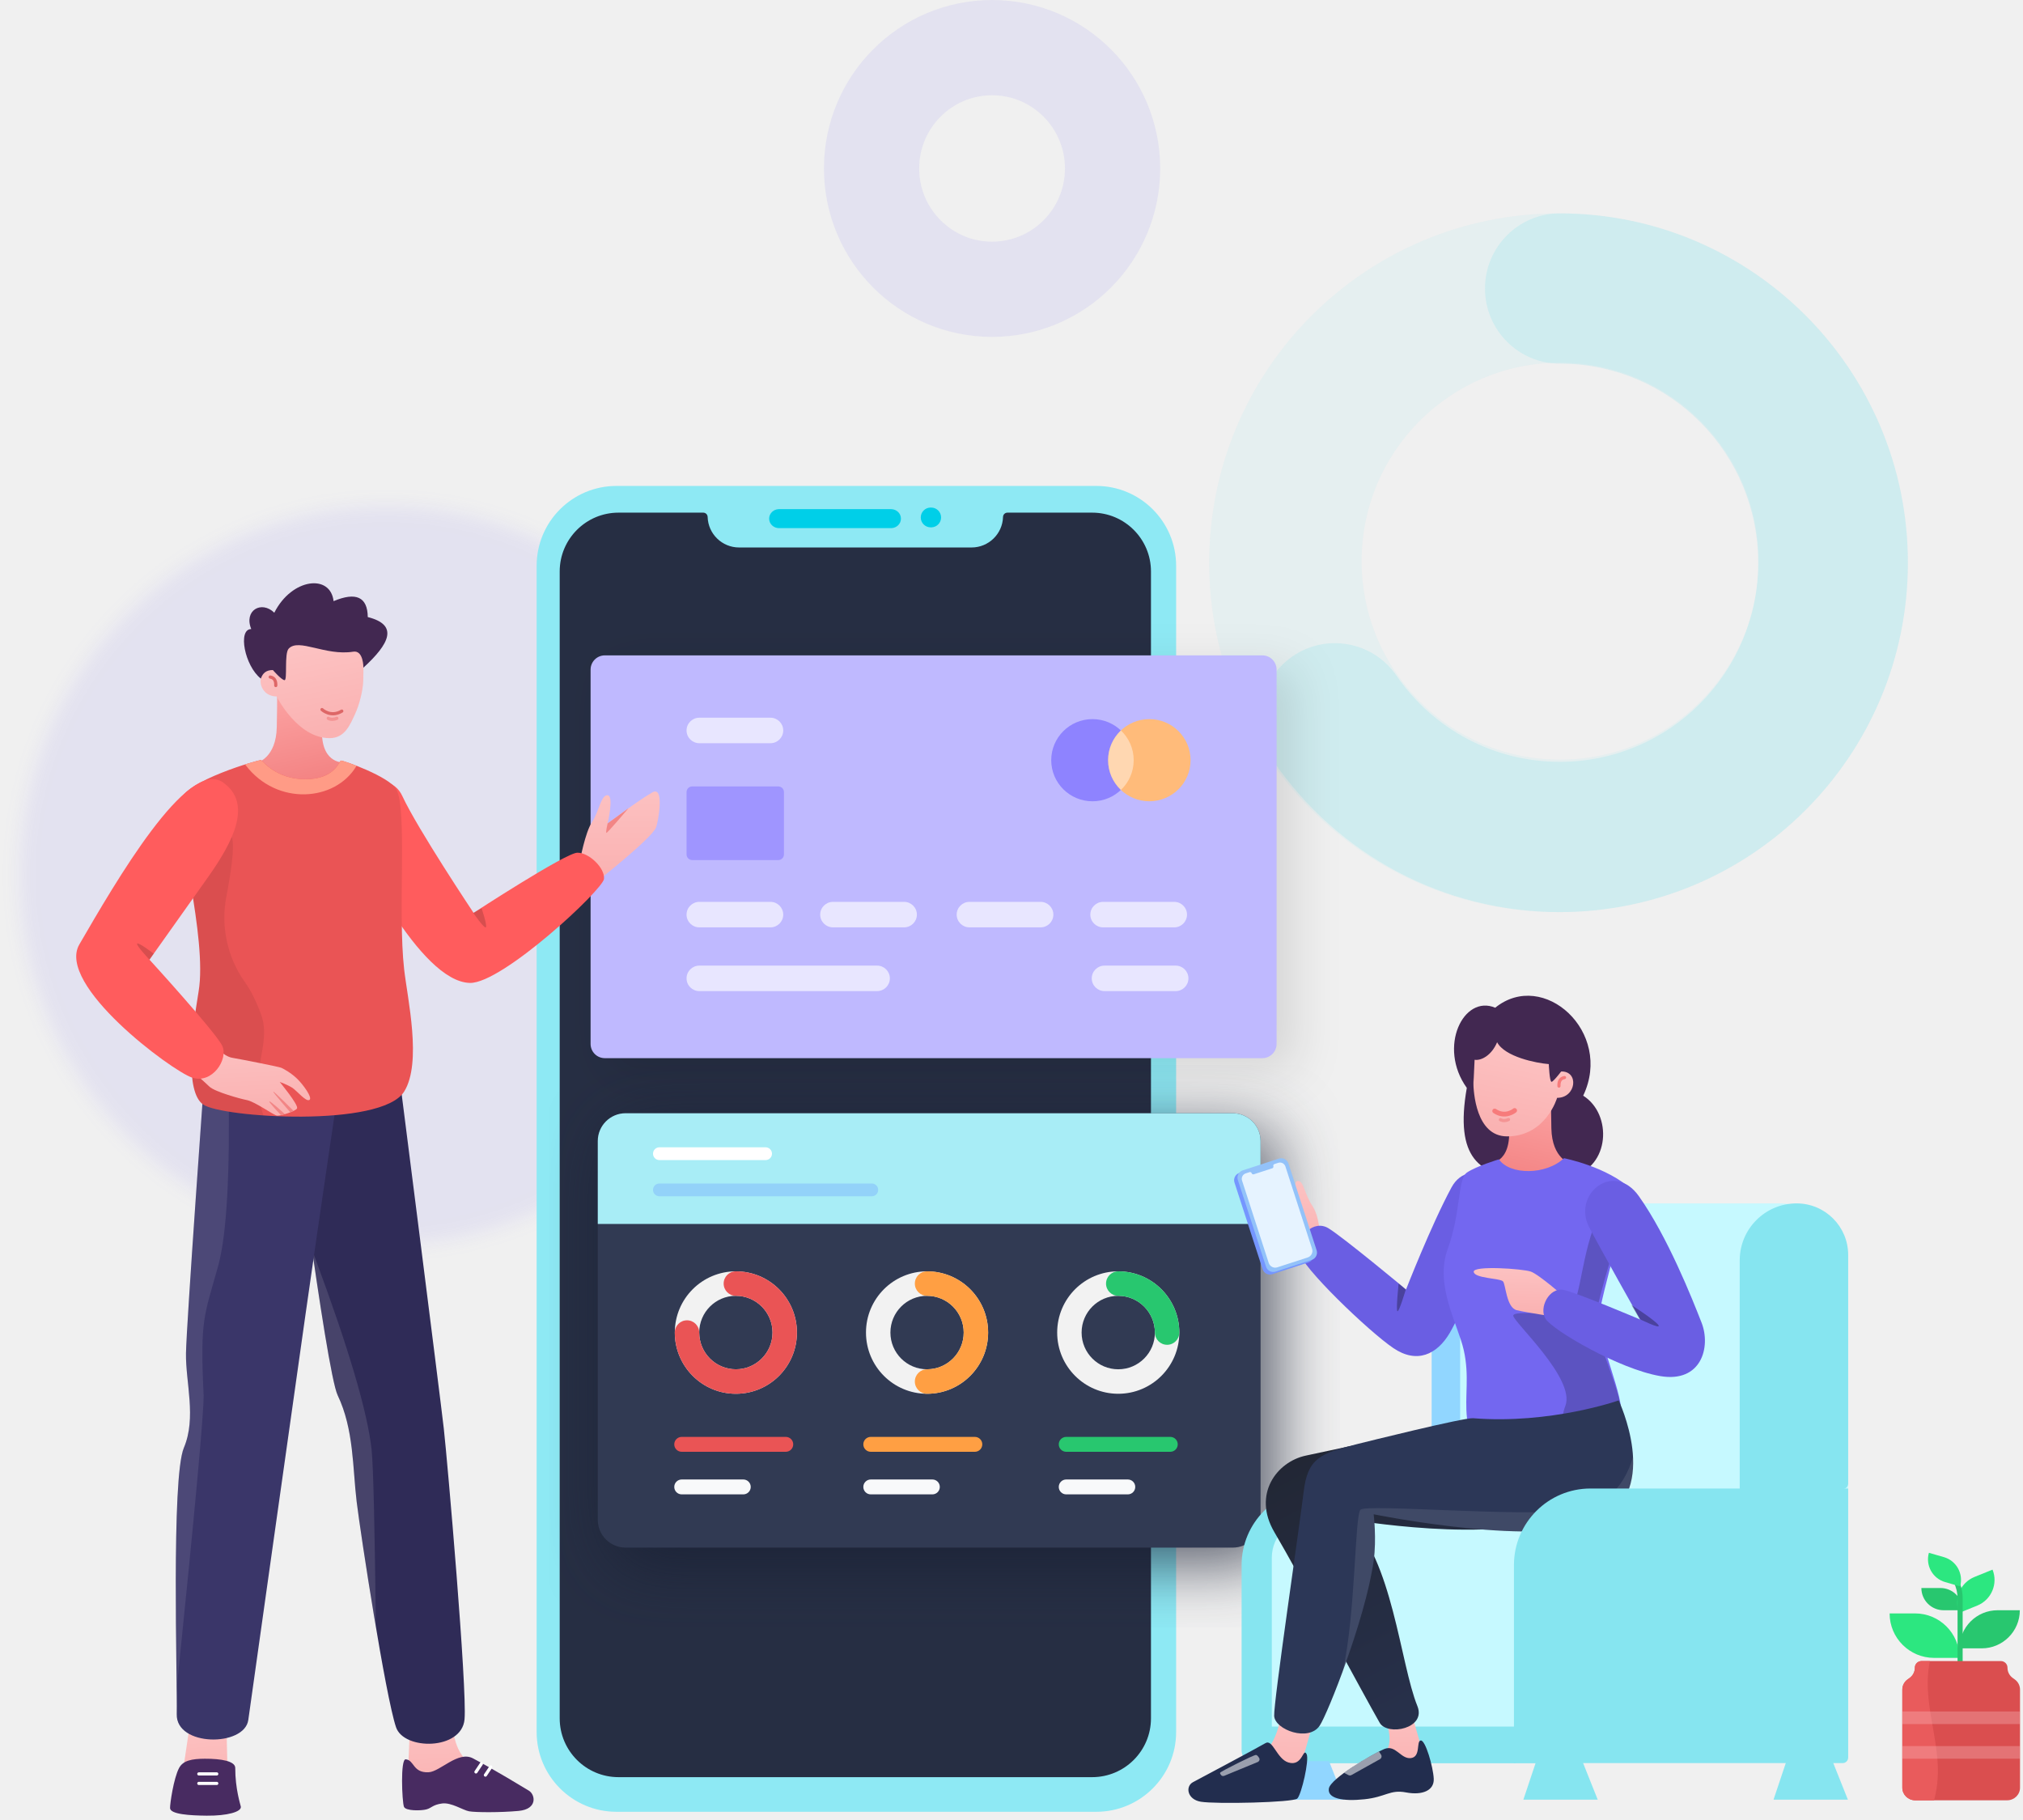
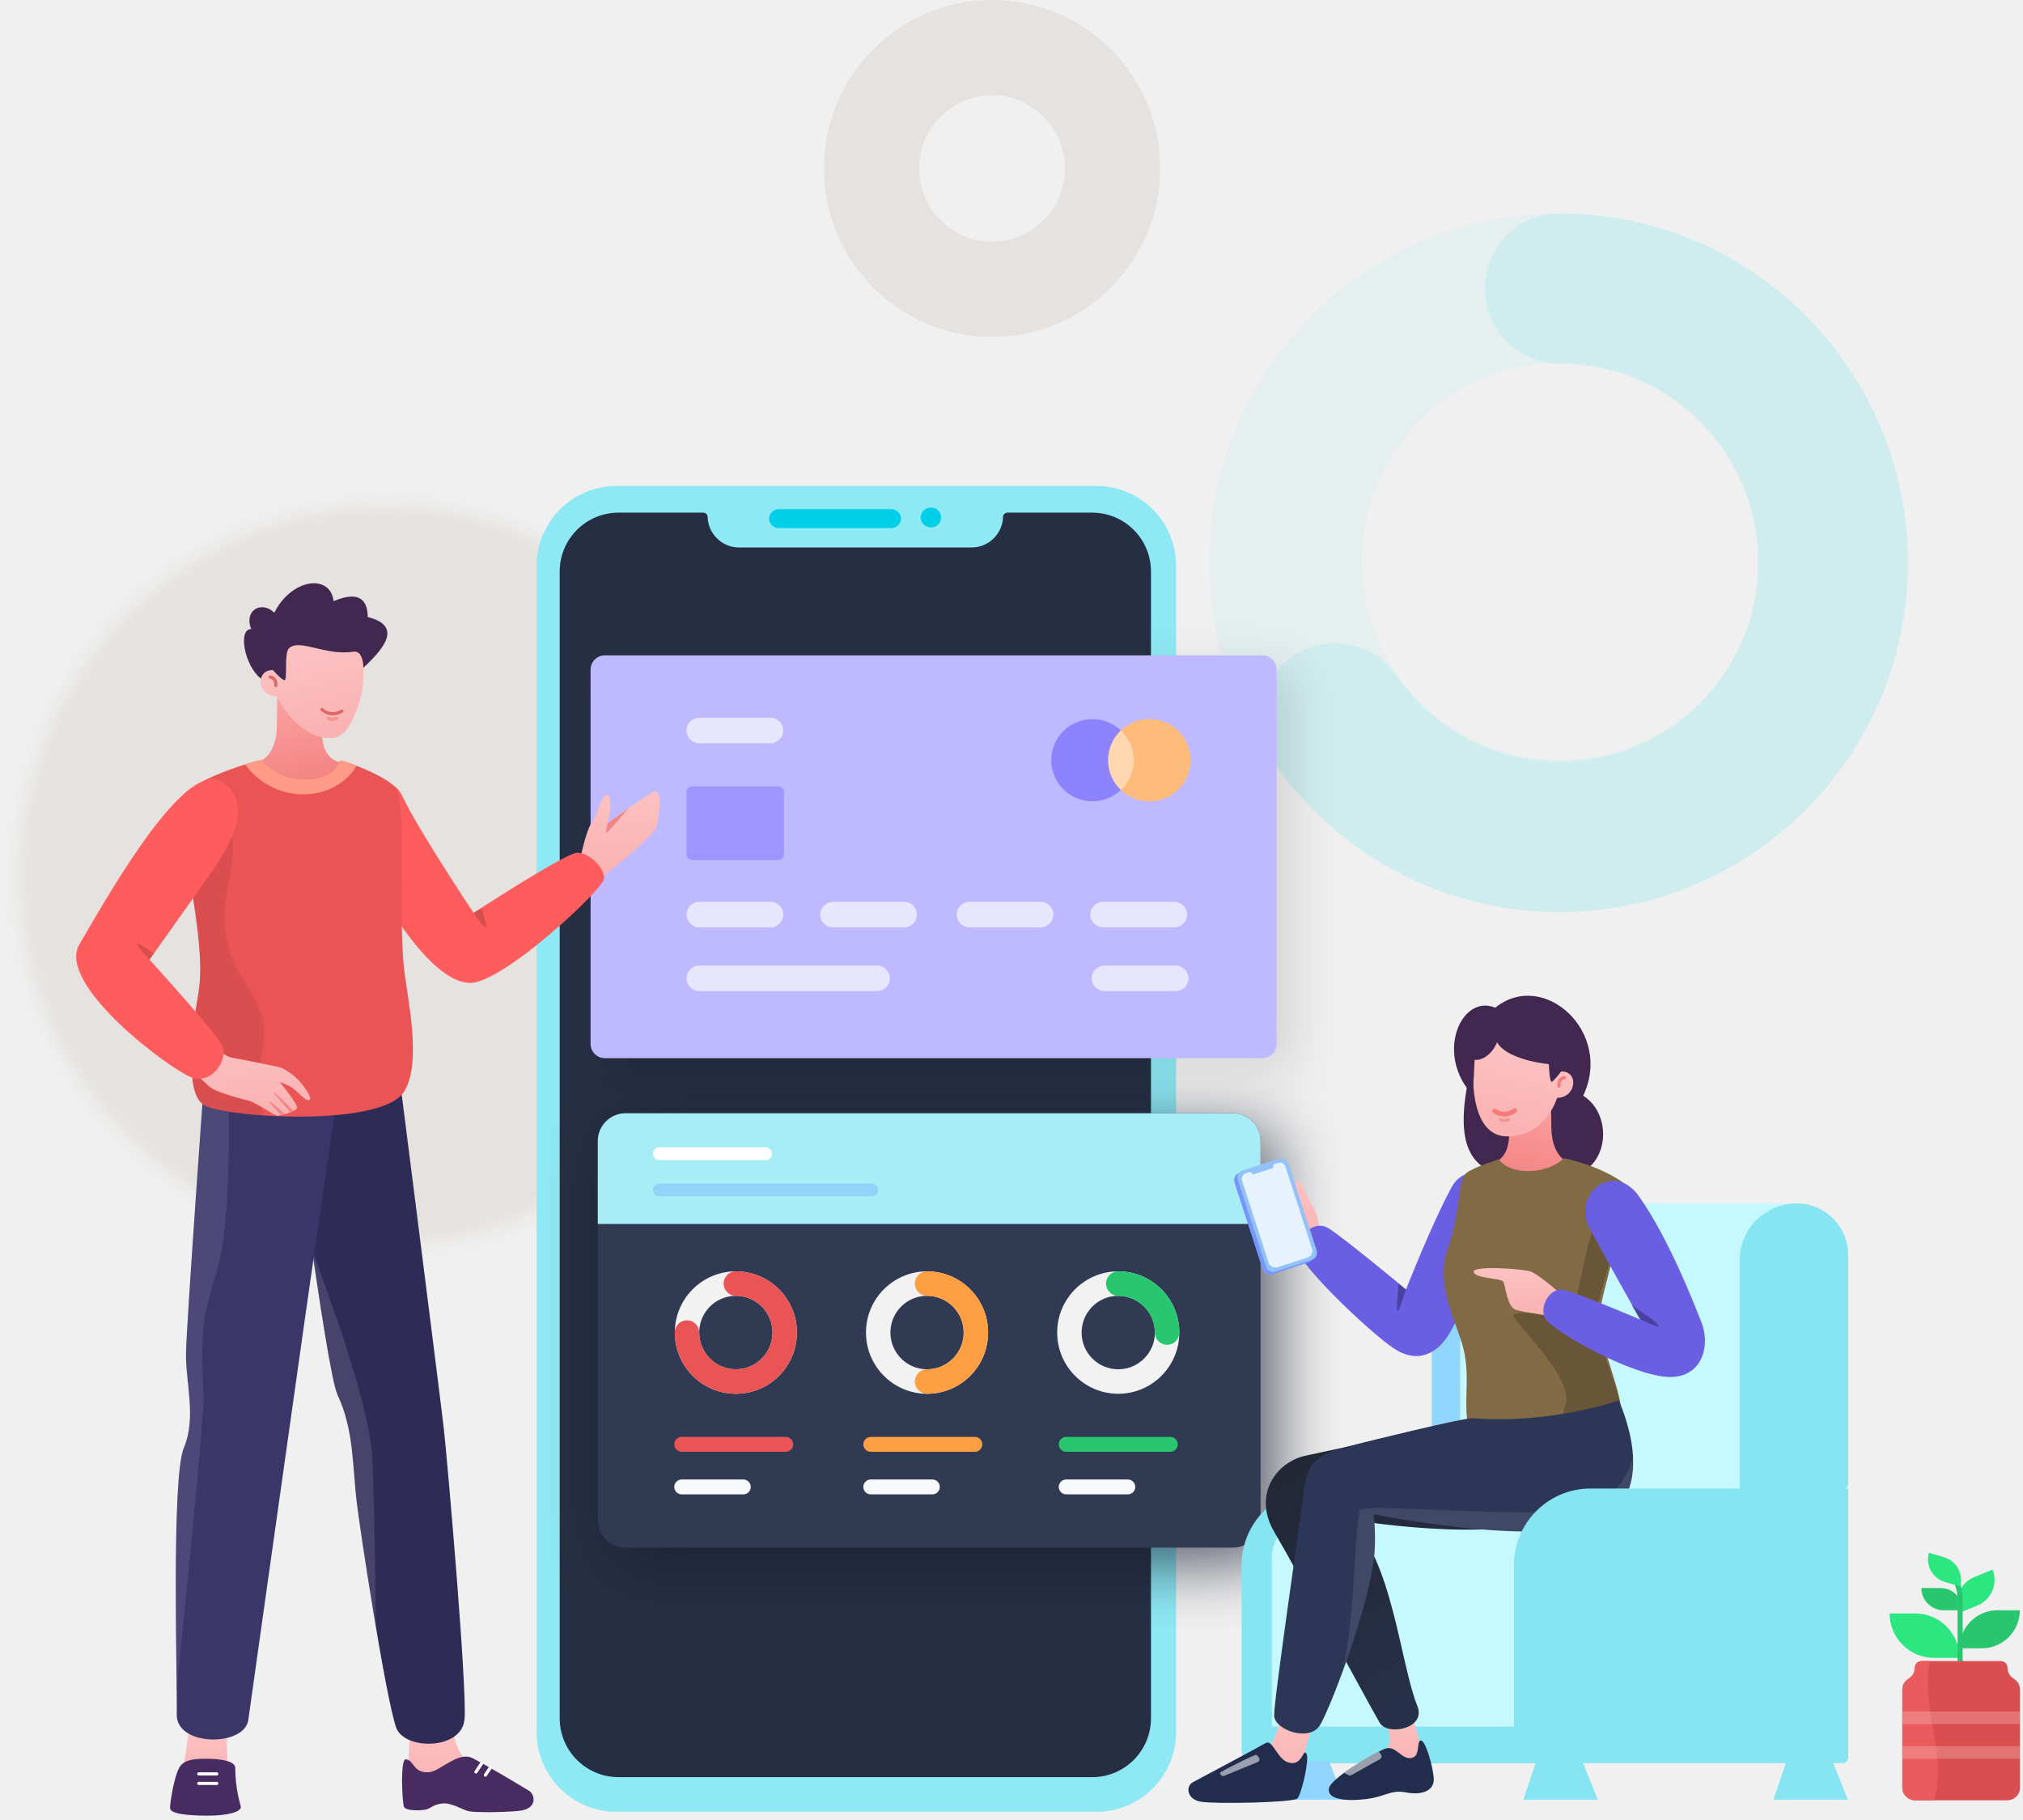
<svg xmlns="http://www.w3.org/2000/svg" width="637" height="573" viewBox="0 0 637 573" fill="none">
  <g id="Illustration">
    <g id="Shape">
      <g id="Oval" opacity="0.1" filter="url(#filter0_f)">
-         <ellipse cx="121.531" cy="275.607" rx="115.531" ry="116.393" fill="#7367F0" />
+         <ellipse cx="121.531" cy="275.607" rx="115.531" ry="116.393" fill="#826A45" />
      </g>
      <path id="Oval_2" opacity="0.05" fill-rule="evenodd" clip-rule="evenodd" d="M380.75 177.185C380.75 116.434 429.999 67.185 490.75 67.185C551.501 67.185 600.75 116.434 600.75 177.185C600.75 237.937 551.501 287.185 490.75 287.185C429.999 287.185 380.75 237.937 380.75 177.185ZM553.75 176.685C553.75 142.167 525.768 114.185 491.25 114.185C456.732 114.185 428.75 142.167 428.75 176.685C428.75 211.203 456.732 239.185 491.25 239.185C525.768 239.185 553.75 211.203 553.75 176.685Z" fill="#00CFE8" />
-       <ellipse id="Oval_3" opacity="0.1" cx="312.382" cy="53.041" rx="37.944" ry="38.041" stroke="#7367F0" stroke-width="30" />
+       <ellipse id="Oval_3" opacity="0.1" cx="312.382" cy="53.041" rx="37.944" ry="38.041" stroke="#826A45" stroke-width="30" />
      <path id="Path" opacity="0.1" d="M491.165 67.185C551.687 67.185 600.75 116.434 600.75 177.185C600.75 237.937 551.687 287.185 491.165 287.185C454.704 287.185 421.237 269.153 400.923 239.605C393.53 228.852 396.221 214.12 406.933 206.699C417.538 199.353 432.029 201.927 439.491 212.413L439.715 212.733C451.321 229.614 470.362 239.873 491.165 239.873C525.656 239.873 553.617 211.807 553.617 177.185C553.617 142.91 526.213 115.059 492.198 114.506L491.165 114.497C478.15 114.497 467.598 103.906 467.598 90.841C467.598 77.776 478.15 67.185 491.165 67.185Z" fill="#00CFE8" />
    </g>
    <g id="Mobile Banking App">
      <g id="Phone3">
        <path id="Rectangle" fill-rule="evenodd" clip-rule="evenodd" d="M168.975 178.137C168.975 164.254 180.229 153 194.112 153H345.201C359.084 153 370.338 164.254 370.338 178.137V545.323C370.338 559.206 359.084 570.46 345.201 570.46H194.112C180.229 570.46 168.975 559.206 168.975 545.323V178.137Z" fill="#8EE9F4" />
        <g id="Group 48">
          <path id="Rectangle_2" fill-rule="evenodd" clip-rule="evenodd" d="M176.237 179.934C176.237 169.705 184.53 161.412 194.759 161.412H221.439C222.187 161.412 222.799 162.007 222.821 162.755V162.755C222.976 168.115 227.365 172.379 232.727 172.379H305.926C311.288 172.379 315.678 168.115 315.833 162.755V162.755C315.854 162.007 316.467 161.412 317.215 161.412H343.894C354.124 161.412 362.416 169.705 362.416 179.934V541.033C362.416 551.263 354.124 559.555 343.894 559.555H194.759C184.53 559.555 176.237 551.263 176.237 541.033V179.934Z" fill="#262E43" />
          <mask id="mask0" mask-type="alpha" maskUnits="userSpaceOnUse" x="176" y="161" width="187" height="399">
            <path id="Rectangle_3" fill-rule="evenodd" clip-rule="evenodd" d="M176.237 179.934C176.237 169.705 184.53 161.412 194.759 161.412H221.439C222.187 161.412 222.799 162.007 222.821 162.755V162.755C222.976 168.115 227.365 172.379 232.727 172.379H305.926C311.288 172.379 315.678 168.115 315.833 162.755V162.755C315.854 162.007 316.467 161.412 317.215 161.412H343.894C354.124 161.412 362.416 169.705 362.416 179.934V541.033C362.416 551.263 354.124 559.555 343.894 559.555H194.759C184.53 559.555 176.237 551.263 176.237 541.033V179.934Z" fill="white" />
          </mask>
          <g mask="url(#mask0)">
            <ellipse id="Oval_4" cx="246.822" cy="403.737" rx="15.969" ry="15.951" fill="#E97EFF" fill-opacity="0.549" />
            <path id="Rectangle_4" fill-rule="evenodd" clip-rule="evenodd" d="M198.916 235.001C198.916 232.11 201.259 229.767 204.15 229.767H335.904C338.794 229.767 341.138 232.11 341.138 235.001V235.001C341.138 237.891 338.794 240.235 335.904 240.235H204.15C201.259 240.235 198.916 237.891 198.916 235.001V235.001Z" fill="#E97EFF" fill-opacity="0.549" />
          </g>
        </g>
        <path id="Path_2" d="M280.572 160.308C282.294 160.308 283.69 161.647 283.69 163.299C283.69 164.914 282.355 166.23 280.686 166.288L280.572 166.29H245.304C243.582 166.29 242.186 164.951 242.186 163.299C242.186 161.684 243.521 160.368 245.19 160.31L245.304 160.308H280.572Z" fill="#00CFE8" />
        <path id="Path_3" d="M293.21 159.81C294.933 159.81 296.329 161.205 296.329 162.925C296.329 164.608 294.994 165.979 293.325 166.039L293.21 166.041H293.047C291.324 166.041 289.928 164.646 289.928 162.925C289.928 161.243 291.263 159.872 292.932 159.812L293.047 159.81H293.21Z" fill="#00CFE8" />
      </g>
      <g id="BoardPieChart">
        <g id="Rectangle_5" filter="url(#filter1_d)">
          <path fill-rule="evenodd" clip-rule="evenodd" d="M188.229 359.27C188.229 354.434 192.15 350.513 196.986 350.513H388.175C393.011 350.513 396.931 354.434 396.931 359.27V478.524C396.931 483.361 393.011 487.281 388.175 487.281H196.986C192.15 487.281 188.229 483.361 188.229 478.524V359.27Z" fill="#313A53" />
        </g>
        <mask id="mask1" mask-type="alpha" maskUnits="userSpaceOnUse" x="188" y="350" width="209" height="138">
          <path id="Rectangle_6" fill-rule="evenodd" clip-rule="evenodd" d="M188.229 359.27C188.229 354.434 192.15 350.513 196.986 350.513H388.175C393.011 350.513 396.931 354.434 396.931 359.27V478.524C396.931 483.361 393.011 487.281 388.175 487.281H196.986C192.15 487.281 188.229 483.361 188.229 478.524V359.27Z" fill="white" />
        </mask>
        <g mask="url(#mask1)">
          <path id="Rectangle_7" fill-rule="evenodd" clip-rule="evenodd" d="M183.547 345.15H402.282V385.376H183.547L183.547 345.15Z" fill="#A8EDF6" />
          <path id="Rectangle_8" opacity="0.366" fill-rule="evenodd" clip-rule="evenodd" d="M205.621 374.649C205.621 373.538 206.522 372.638 207.632 372.638H274.515C275.626 372.638 276.526 373.538 276.526 374.649V374.649C276.526 375.76 275.626 376.66 274.515 376.66H207.632C206.522 376.66 205.621 375.76 205.621 374.649V374.649Z" fill="#6FA3FF" />
          <rect id="Rectangle_9" x="205.621" y="361.24" width="37.459" height="4.023" rx="2.011" fill="white" />
          <rect id="Rectangle_10" x="212.311" y="452.419" width="37.459" height="4.693" rx="2.346" fill="#EA5455" />
          <path id="Rectangle_11" fill-rule="evenodd" clip-rule="evenodd" d="M212.311 468.174C212.311 466.878 213.361 465.827 214.657 465.827H234.045C235.341 465.827 236.392 466.878 236.392 468.174V468.174C236.392 469.47 235.341 470.52 234.045 470.52H214.657C213.361 470.52 212.311 469.47 212.311 468.174V468.174Z" fill="#F8F9FA" />
          <rect id="Rectangle_12" x="271.844" y="452.419" width="37.459" height="4.693" rx="2.346" fill="#FF9F43" />
          <path id="Rectangle_13" fill-rule="evenodd" clip-rule="evenodd" d="M271.844 468.174C271.844 466.878 272.894 465.827 274.19 465.827H293.578C294.874 465.827 295.925 466.878 295.925 468.174V468.174C295.925 469.47 294.874 470.52 293.578 470.52H274.19C272.894 470.52 271.844 469.47 271.844 468.174V468.174Z" fill="#F8F9FA" />
          <rect id="Rectangle_14" x="333.385" y="452.419" width="37.459" height="4.693" rx="2.346" fill="#28C76F" />
          <path id="Rectangle_15" fill-rule="evenodd" clip-rule="evenodd" d="M333.385 468.174C333.385 466.878 334.435 465.827 335.731 465.827H355.119C356.415 465.827 357.466 466.878 357.466 468.174V468.174C357.466 469.47 356.415 470.52 355.119 470.52H335.731C334.435 470.52 333.385 469.47 333.385 468.174V468.174Z" fill="#F8F9FA" />
          <g id="Group 3">
            <path id="Oval_5" fill-rule="evenodd" clip-rule="evenodd" d="M352.114 438.843C362.735 438.843 371.345 430.213 371.345 419.568C371.345 408.923 362.735 400.293 352.114 400.293C341.493 400.293 332.883 408.923 332.883 419.568C332.883 430.213 341.493 438.843 352.114 438.843ZM352.114 431.133C345.741 431.133 340.575 425.955 340.575 419.568C340.575 413.181 345.741 408.003 352.114 408.003C358.487 408.003 363.653 413.181 363.653 419.568C363.653 425.955 358.487 431.133 352.114 431.133Z" fill="#F2F2F2" />
            <path id="Path_4" fill-rule="evenodd" clip-rule="evenodd" d="M371.345 419.568C371.345 408.923 362.735 400.293 352.114 400.293C349.99 400.293 348.268 402.019 348.268 404.148C348.268 406.277 349.99 408.003 352.114 408.003C358.414 408.003 363.535 413.064 363.651 419.351L363.653 419.568C363.653 421.697 365.375 423.423 367.499 423.423C369.623 423.423 371.345 421.697 371.345 419.568Z" fill="#28C76F" />
          </g>
          <g id="Group 4">
            <path id="Oval_6" fill-rule="evenodd" clip-rule="evenodd" d="M291.911 438.843C302.532 438.843 311.142 430.213 311.142 419.568C311.142 408.923 302.532 400.293 291.911 400.293C281.29 400.293 272.68 408.923 272.68 419.568C272.68 430.213 281.29 438.843 291.911 438.843ZM291.911 431.133C285.538 431.133 280.372 425.955 280.372 419.568C280.372 413.181 285.538 408.003 291.911 408.003C298.284 408.003 303.45 413.181 303.45 419.568C303.45 425.955 298.284 431.133 291.911 431.133Z" fill="#F2F2F2" />
            <path id="Path_5" d="M291.911 438.843C302.532 438.843 311.142 430.213 311.142 419.568C311.142 408.923 302.532 400.293 291.911 400.293C289.786 400.293 288.064 402.019 288.064 404.148C288.064 406.277 289.786 408.003 291.911 408.003C298.283 408.003 303.45 413.181 303.45 419.568C303.45 425.882 298.4 431.015 292.127 431.131L291.911 431.133C289.786 431.133 288.064 432.859 288.064 434.988C288.064 437.117 289.786 438.843 291.911 438.843Z" fill="#FF9F43" />
          </g>
          <g id="Group 6">
            <path id="Oval_7" fill-rule="evenodd" clip-rule="evenodd" d="M231.709 438.843C242.33 438.843 250.94 430.213 250.94 419.568C250.94 408.923 242.33 400.293 231.709 400.293C221.088 400.293 212.478 408.923 212.478 419.568C212.478 430.213 221.088 438.843 231.709 438.843ZM231.709 431.133C225.336 431.133 220.17 425.955 220.17 419.568C220.17 413.181 225.336 408.003 231.709 408.003C238.082 408.003 243.248 413.181 243.248 419.568C243.248 425.955 238.082 431.133 231.709 431.133Z" fill="#F2F2F2" />
            <path id="Path_6" fill-rule="evenodd" clip-rule="evenodd" d="M212.478 419.568C212.478 430.213 221.088 438.843 231.709 438.843C242.33 438.843 250.94 430.213 250.94 419.568C250.94 408.923 242.33 400.293 231.709 400.293C229.585 400.293 227.863 402.019 227.863 404.148C227.863 406.277 229.585 408.003 231.709 408.003C238.082 408.003 243.248 413.181 243.248 419.568C243.248 425.955 238.082 431.133 231.709 431.133C225.336 431.133 220.17 425.955 220.17 419.568C220.17 417.439 218.448 415.713 216.324 415.713C214.2 415.713 212.478 417.439 212.478 419.568Z" fill="#EA5455" />
          </g>
        </g>
      </g>
      <g id="VisaCard2">
        <g id="Rectangle_16" filter="url(#filter2_d)">
          <path fill-rule="evenodd" clip-rule="evenodd" d="M190.441 206.351H397.491C399.964 206.351 401.968 208.361 401.968 210.841V328.683C401.968 331.163 399.964 333.172 397.491 333.172H190.441C187.968 333.172 185.964 331.163 185.964 328.683V210.841C185.964 208.361 187.968 206.351 190.441 206.351Z" fill="#BFB9FF" />
        </g>
        <g id="Group 46">
          <g id="Group 45">
            <g id="Group 43">
              <ellipse id="Oval_8" cx="343.993" cy="239.357" rx="12.983" ry="12.935" fill="#8E83FF" />
              <ellipse id="Oval Copy 10" cx="361.901" cy="239.357" rx="12.983" ry="12.935" fill="#FFBB7A" />
              <path id="Path_7" fill-rule="evenodd" clip-rule="evenodd" d="M352.83 230.104L352.949 229.992C355.43 232.348 356.976 235.673 356.976 239.357C356.976 243.042 355.43 246.367 352.949 248.723C350.465 246.368 348.918 243.042 348.918 239.357C348.918 235.731 350.416 232.452 352.83 230.104L352.949 229.992L352.83 230.104Z" fill="white" fill-opacity="0.416" />
            </g>
            <path id="Rectangle_17" fill-rule="evenodd" clip-rule="evenodd" d="M217.972 247.609H245.057C246.046 247.609 246.848 248.408 246.848 249.393V269.019C246.848 270.004 246.046 270.803 245.057 270.803H217.972C216.983 270.803 216.182 270.004 216.182 269.019V249.393C216.182 248.408 216.983 247.609 217.972 247.609Z" fill="#9F95FF" />
          </g>
          <g id="Group 44">
            <path id="Rectangle_18" fill-rule="evenodd" clip-rule="evenodd" d="M220.211 283.96H242.595C244.82 283.96 246.624 285.758 246.624 287.975C246.624 290.192 244.82 291.989 242.595 291.989H220.211C217.986 291.989 216.182 290.192 216.182 287.975C216.182 285.758 217.986 283.96 220.211 283.96Z" fill="white" fill-opacity="0.647" />
            <path id="Rectangle_19" fill-rule="evenodd" clip-rule="evenodd" d="M220.211 304.032H276.17C278.396 304.032 280.199 305.829 280.199 308.046C280.199 310.263 278.396 312.06 276.17 312.06H220.211C217.986 312.06 216.182 310.263 216.182 308.046C216.182 305.829 217.986 304.032 220.211 304.032Z" fill="white" fill-opacity="0.647" />
            <path id="Rectangle_20" fill-rule="evenodd" clip-rule="evenodd" d="M347.799 304.032H370.182C372.408 304.032 374.212 305.829 374.212 308.046C374.212 310.263 372.408 312.06 370.182 312.06H347.799C345.573 312.06 343.77 310.263 343.77 308.046C343.77 305.829 345.573 304.032 347.799 304.032Z" fill="white" fill-opacity="0.647" />
            <path id="Rectangle_21" fill-rule="evenodd" clip-rule="evenodd" d="M220.211 225.977H242.595C244.82 225.977 246.624 227.774 246.624 229.991C246.624 232.208 244.82 234.005 242.595 234.005H220.211C217.986 234.005 216.182 232.208 216.182 229.991C216.182 227.774 217.986 225.977 220.211 225.977Z" fill="white" fill-opacity="0.647" />
            <path id="Rectangle Copy 38" fill-rule="evenodd" clip-rule="evenodd" d="M262.293 283.96H284.677C286.902 283.96 288.706 285.758 288.706 287.975C288.706 290.192 286.902 291.989 284.677 291.989H262.293C260.068 291.989 258.264 290.192 258.264 287.975C258.264 285.758 260.068 283.96 262.293 283.96Z" fill="white" fill-opacity="0.647" />
            <path id="Rectangle Copy 39" fill-rule="evenodd" clip-rule="evenodd" d="M305.269 283.96H327.653C329.878 283.96 331.682 285.758 331.682 287.975C331.682 290.192 329.878 291.989 327.653 291.989H305.269C303.044 291.989 301.24 290.192 301.24 287.975C301.24 285.758 303.044 283.96 305.269 283.96Z" fill="white" fill-opacity="0.647" />
            <path id="Rectangle Copy 40" fill-rule="evenodd" clip-rule="evenodd" d="M347.351 283.96H369.735C371.96 283.96 373.764 285.758 373.764 287.975C373.764 290.192 371.96 291.989 369.735 291.989H347.351C345.126 291.989 343.322 290.192 343.322 287.975C343.322 285.758 345.126 283.96 347.351 283.96Z" fill="white" fill-opacity="0.647" />
          </g>
        </g>
      </g>
      <g id="Men1.1">
        <g id="LLeg">
          <path id="Path_8" fill-rule="evenodd" clip-rule="evenodd" d="M142.482 542C142.482 542 142.328 551.857 148.381 555.358C154.434 558.86 163.812 565.365 163.812 565.365L128.137 566.574L129.154 541.911L142.482 542Z" fill="url(#paint0_linear)" />
          <path id="Path_9" fill-rule="evenodd" clip-rule="evenodd" d="M127.761 553.936C130.519 554.22 129.916 558.21 134.922 558.016C138.569 557.874 144.257 551.148 148.936 553.639C156.078 557.442 164.453 562.57 166.506 563.791C168.56 565.013 169.371 569.618 163.303 570.184C157.501 570.724 149.668 570.664 147.707 570.306C145.744 569.949 142.105 567.446 139.177 567.846C136.249 568.247 135.915 569.256 134.279 569.703C132.643 570.15 127.704 570.247 127.192 568.868C126.603 567.286 126.014 553.756 127.761 553.936Z" fill="#482B61" />
          <path id="Path_10" fill-rule="evenodd" clip-rule="evenodd" d="M124.996 332.889C124.996 332.889 138.605 439.705 139.743 449.806C140.88 459.908 147.128 531.771 146.273 541.357C145.402 551.118 127.14 551.171 124.69 543.806C121.337 533.725 113.585 483.341 112.303 472.819C111.021 462.298 111.471 450.083 106.319 439.309C102.63 431.596 90.423 335.628 90.423 335.628L124.996 332.889Z" fill="#2F2B57" />
          <path id="Path_11" opacity="0.591" fill-rule="evenodd" clip-rule="evenodd" d="M116.998 456.324L117.046 456.805C117.566 462.384 118.001 480.866 118.352 512.249L117.569 507.562C115.113 492.698 112.931 477.974 112.303 472.819C111.048 462.517 111.453 450.591 106.634 439.985L106.319 439.309C104.695 435.915 101.422 415.426 98.266 393.547L99.257 396.201C109.796 424.543 115.709 444.584 116.998 456.324Z" fill="white" fill-opacity="0.192" />
          <path id="Path 10" d="M151.575 555.354L149.868 557.907" stroke="white" stroke-linecap="round" />
          <path id="Path 10_2" d="M154.554 556.352L152.848 558.906" stroke="white" stroke-linecap="round" />
        </g>
        <g id="RLeg">
          <path id="Path_12" fill-rule="evenodd" clip-rule="evenodd" d="M59.586 544.261L56.394 565.817L71.825 565.739L71.32 543.86L59.586 544.261Z" fill="url(#paint1_linear)" />
          <path id="Path_13" fill-rule="evenodd" clip-rule="evenodd" d="M53.55 569.305C53.499 568.047 54.67 559.89 56.394 556.66C57.644 554.318 60.417 553.769 64.474 553.752C69.707 553.732 74.081 554.523 74.075 556.66C74.056 563.199 75.714 568.228 75.826 568.802C76.153 570.488 71.472 571.747 65.08 571.682C59.847 571.631 53.631 571.266 53.55 569.305Z" fill="#482B61" />
          <path id="Path_14" fill-rule="evenodd" clip-rule="evenodd" d="M107.504 336.396C107.504 336.396 100.429 384.069 96.146 414.233C91.937 443.873 79.474 532.285 78.186 541.54C77.004 550.036 55.422 550.036 55.649 539.747C55.876 529.457 53.878 465.335 57.897 455.841C61.915 446.348 58.417 435.299 58.563 426.076C58.709 416.853 64.489 337.012 64.489 337.012L107.504 336.396Z" fill="#3A3669" />
          <path id="Path_15" opacity="0.462" fill-rule="evenodd" clip-rule="evenodd" d="M68.797 398.217L68.459 399.444C64.362 414.163 62.949 415.49 64.11 438.967L64.121 439.444C64.162 445.351 61.353 475.917 55.694 531.142L55.669 527.709C55.47 505.18 54.64 464.445 57.794 456.097L57.897 455.841C61.915 446.348 58.417 435.299 58.563 426.076C58.709 416.853 64.489 337.013 64.489 337.013L71.871 336.906L71.946 340.563C72.477 369.125 71.427 388.343 68.797 398.217V398.217Z" fill="white" fill-opacity="0.192" />
          <path id="Path 9" d="M62.605 558.534H68.253" stroke="white" stroke-linecap="round" />
          <path id="Path 9_2" d="M62.605 561.529H68.253" stroke="white" stroke-linecap="round" />
        </g>
        <g id="Head">
          <path id="Path_16" fill-rule="evenodd" clip-rule="evenodd" d="M81.035 240.078C81.035 240.078 86.946 238.683 87.151 228.949C87.356 219.214 87.212 215.891 87.212 215.891L101.226 215.655C101.226 215.655 101.368 226.504 101.37 230.428C101.375 240.968 108.682 240.078 108.682 240.078C108.682 240.078 107.163 248.624 95.365 249.291C86.154 249.812 81.035 240.078 81.035 240.078Z" fill="url(#paint2_linear)" />
          <g id="Head1">
            <path id="Path_17" fill-rule="evenodd" clip-rule="evenodd" d="M85.926 210.97C80.118 210.745 81.065 219.291 87.099 219.279C87.099 219.279 93.583 232.383 103.764 232.417C108.668 232.434 110.269 228.043 111.739 224.962C113.209 221.88 114.288 217.27 114.378 214.447C114.474 211.437 114.486 201.55 114.486 201.55L85.7 201.537L85.926 210.97Z" fill="url(#paint3_linear)" />
            <path id="Path_18" d="M103.356 226.173C104.227 226.654 105.263 226.535 106.065 226.173" stroke="#F49494" stroke-linecap="round" />
            <path id="Path 8" d="M86.832 215.849C86.892 214.478 86.476 213.39 85.085 213.171" stroke="#DE6767" stroke-linecap="round" />
            <path id="Path_19" fill-rule="evenodd" clip-rule="evenodd" d="M85.926 210.971C85.926 210.971 88.597 214.069 89.585 214.154C90.573 214.24 89.447 205.769 90.902 204.226C94.098 200.835 102.45 206.597 111.233 205.189C114.486 204.668 114.428 210.228 114.428 210.228C122.638 202.703 125.615 196.767 115.804 194.289C115.726 187.92 112.081 186.322 105.032 189.276C104.09 180.673 91.912 181.971 86.369 192.916C82.356 188.992 76.717 192.16 79.11 198.064C74.79 198.064 77.041 209.672 82.133 213.66C82.74 211.918 83.85 210.971 85.926 210.971Z" fill="#422851" />
            <path id="Path_20" d="M101.387 223.414C101.387 223.414 104.152 226.029 107.624 223.899" stroke="#DE6767" stroke-linecap="round" />
          </g>
        </g>
        <g id="LArm">
          <g id="Group 3_2">
            <path id="Path_21" fill-rule="evenodd" clip-rule="evenodd" d="M182.553 271.335C182.553 271.335 184.215 262.095 186.414 258.858C188.613 255.619 189.254 250.179 191.329 250.379C193.404 250.58 191.326 259.265 191.326 259.265C191.326 259.265 201.002 252.005 205.392 249.504C209.397 247.223 207.2 259.026 206.574 260.531C205.083 264.112 187.833 277.63 187.833 277.63C187.833 277.63 182.93 272.157 182.553 271.335Z" fill="url(#paint4_linear)" />
            <path id="Path_22" fill-rule="evenodd" clip-rule="evenodd" d="M191.326 259.264C191.326 259.264 190.612 262.235 190.968 262.235C191.325 262.235 197.892 254.487 197.892 254.487L191.326 259.264Z" fill="#F28585" />
          </g>
          <path id="Path_23" fill-rule="evenodd" clip-rule="evenodd" d="M126.694 250.655C131.425 260.915 149.121 287.426 149.121 287.426C149.121 287.426 178.119 268.52 181.809 268.481C185.499 268.442 190.509 273.338 190.194 276.717C189.879 280.096 158.129 309.732 147.946 309.483C132.113 309.095 112.258 267.922 110.219 262.419C104.759 247.678 122.079 240.647 126.694 250.655Z" fill="#FF5C5D" />
          <path id="Path 5" fill-rule="evenodd" clip-rule="evenodd" d="M149.016 287.407C149.016 287.407 152.364 292.312 152.964 291.99C153.564 291.668 151.648 285.994 151.648 285.994L149.016 287.407Z" fill="black" fill-opacity="0.16" />
        </g>
        <g id="Body">
          <path id="Path_24" fill-rule="evenodd" clip-rule="evenodd" d="M56.657 252.296C55.171 259.42 65.346 295.325 62.546 312.122C60.332 325.406 58.219 343.698 63.957 347.759C69.799 351.894 120.087 355.177 127.255 343.698C132.941 334.591 128.286 314.396 127.255 305.183C125.198 286.804 128.304 255.042 124.814 248.546C122.65 244.516 107.892 239.319 107.338 239.48C106.783 239.641 105.48 245.351 96.149 245.351C86.817 245.351 82.696 239.48 82.195 239.319C81.694 239.158 58.001 245.852 56.657 252.296Z" fill="#EA5455" />
          <path id="Path_25" fill-rule="evenodd" clip-rule="evenodd" d="M82.172 239.316L82.195 239.319C82.697 239.48 86.817 245.351 96.149 245.351C105.481 245.351 106.784 239.641 107.338 239.48C107.538 239.422 109.589 240.062 112.229 241.093L112.217 241.214C105.547 252.415 87.205 253.795 77.4 240.981L77.178 240.685L78.272 240.345C80.274 239.737 81.707 239.371 82.097 239.322L82.172 239.316Z" fill="#FF9B86" />
          <path id="Path_26" fill-rule="evenodd" clip-rule="evenodd" d="M56.688 257.245L57.511 257.359C66.233 258.607 71.348 260.58 72.857 263.28C73.847 265.052 73.387 271.044 71.476 281.257L71.273 282.329C69.501 291.586 71.528 301.163 76.877 308.888L77.178 309.316C78.987 311.847 80.654 315.179 82.181 319.314C85.722 328.903 78.19 336.983 82.96 351.25L81.986 351.178C73.12 350.499 65.949 349.169 63.957 347.759C58.219 343.698 60.333 325.406 62.546 312.122C64.928 297.83 57.917 269.704 56.688 257.245Z" fill="black" fill-opacity="0.067" />
        </g>
        <g id="Rarm">
          <g id="Group 2">
            <path id="Path_27" fill-rule="evenodd" clip-rule="evenodd" d="M66.881 328.606C66.881 328.606 70.229 332.556 73.086 333.047C75.943 333.538 87.901 335.877 88.631 336.224C89.321 336.551 91.68 337.793 93.697 339.786C95.445 341.512 98.469 345.606 97.455 346.31C96.371 347.063 93.445 343.371 91.977 342.459C90.438 341.501 88.072 340.654 88.072 340.654C88.072 340.654 93.924 347.713 93.552 348.946C93.281 349.847 88.305 351.384 87.24 351.268C86.176 351.153 80.313 346.86 77.678 346.361C75.85 346.015 67.666 343.798 65.94 342.133C64.215 340.468 60.333 337.089 60.333 337.089L66.881 328.606Z" fill="url(#paint5_linear)" />
            <path id="Path_28" fill-rule="evenodd" clip-rule="evenodd" d="M92.424 349.765C92.424 349.765 86.3 343.594 86.044 343.7C85.789 343.805 91.38 350.194 91.38 350.194L92.424 349.765Z" fill="#F28585" />
            <path id="Path_29" fill-rule="evenodd" clip-rule="evenodd" d="M89.694 350.778C89.694 350.778 85.107 346.575 84.807 346.778C84.507 346.98 88.481 351.121 88.481 351.121L89.694 350.778Z" fill="#F28585" />
          </g>
          <path id="Path_30" fill-rule="evenodd" clip-rule="evenodd" d="M70.209 246.345C79.665 252.998 73.347 265.092 65.503 276.186C58.175 286.549 47.068 302.158 47.068 302.158C47.068 302.158 67.953 325.034 69.97 329.266C71.987 333.499 66.836 341.448 60.431 339.277C54.026 337.106 17.578 310.107 24.99 297.348C36.311 277.859 59.04 238.486 70.209 246.345Z" fill="#FF5C5D" />
          <path id="Path 6" fill-rule="evenodd" clip-rule="evenodd" d="M47.068 302.158C47.068 302.158 42.782 297.624 43.183 297.099C43.583 296.575 48.413 300.281 48.413 300.281L47.068 302.158Z" fill="black" fill-opacity="0.16" />
        </g>
      </g>
      <g id="Group 7">
        <path id="Rectangle_22" fill-rule="evenodd" clip-rule="evenodd" d="M390.956 492.784C390.956 479.468 401.751 468.672 415.067 468.672L496.198 468.672V551.132C496.198 553.341 494.407 555.132 492.198 555.132H394.956C392.747 555.132 390.956 553.341 390.956 551.132L390.956 492.784Z" fill="#86E5F0" />
        <path id="Rectangle_23" fill-rule="evenodd" clip-rule="evenodd" d="M400.465 538.065L477.244 538.065V555.132H400.465V538.065Z" fill="#86E5F0" />
        <path id="Path_31" fill-rule="evenodd" clip-rule="evenodd" d="M498.245 554.514L503.088 566.644H479.675L483.732 554.514H498.245Z" fill="#86E5F0" />
        <path id="Path_32" fill-rule="evenodd" clip-rule="evenodd" d="M418.474 554.514L423.318 566.644H399.904L403.962 554.514H418.474Z" fill="#91D6FF" />
        <path id="Path_33" fill-rule="evenodd" clip-rule="evenodd" d="M577.018 554.514L581.862 566.644H558.448L562.506 554.514H577.018Z" fill="#86E5F0" />
        <path id="Rectangle_24" fill-rule="evenodd" clip-rule="evenodd" d="M450.796 403.492C450.796 390.38 461.275 379.671 474.384 379.387L496.796 378.901V476.828H450.796L450.796 403.492Z" fill="#91D6FF" />
        <path id="Rectangle_25" fill-rule="evenodd" clip-rule="evenodd" d="M459.77 403.012C459.77 389.696 470.565 378.901 483.881 378.901H560.112C572.174 378.901 581.952 388.679 581.952 400.741V477.076C581.952 478.041 581.169 478.824 580.205 478.824H459.77L459.77 403.012Z" fill="#C6F9FF" />
        <path id="Rectangle_26" fill-rule="evenodd" clip-rule="evenodd" d="M547.805 396.818C547.805 386.923 555.827 378.901 565.722 378.901V378.901C574.685 378.901 581.952 386.167 581.952 395.13V467.1C581.952 468.065 581.169 468.847 580.205 468.847H547.805V396.818Z" fill="#86E5F0" />
        <path id="Rectangle_27" fill-rule="evenodd" clip-rule="evenodd" d="M400.465 490.474C400.465 483.515 406.106 477.874 413.065 477.874H491.345V543.628H400.465V490.474Z" fill="#C6F9FF" />
        <g id="Wom1.4">
          <g id="Head_2">
            <path id="Path_34" fill-rule="evenodd" clip-rule="evenodd" d="M494.783 370.394C506.982 367.552 507.785 350.8 498.511 344.989C508.075 324.929 485.958 305.012 470.808 317.295C460.876 313.041 452.622 329.64 461.864 342.532C457.989 364.667 465.875 370.388 480.092 370.632L494.783 370.394Z" fill="#422851" />
            <path id="Path_35" fill-rule="evenodd" clip-rule="evenodd" d="M494.632 366.393C494.632 366.393 488.698 365 488.492 355.271C488.286 345.543 488.431 342.223 488.431 342.223L475.36 341.987C475.36 341.987 475.218 352.828 475.216 356.75C475.21 367.283 467.875 366.393 467.875 366.393C467.875 366.393 469.4 374.934 481.244 375.6C490.491 376.121 494.632 366.393 494.632 366.393Z" fill="url(#paint6_linear)" />
            <path id="Path_36" fill-rule="evenodd" clip-rule="evenodd" d="M491.477 337.365C497.308 337.139 496.357 345.679 490.3 345.668C490.3 345.668 486.782 357.8 474.568 357.8C464.648 357.8 464.003 343.66 463.913 340.839C463.816 337.831 463.804 327.95 463.804 327.95L491.704 327.938L491.477 337.365Z" fill="url(#paint7_linear)" />
            <path id="Path_37" d="M476.923 349.65C476.923 349.65 474.014 352.114 470.644 349.806" stroke="#F77B7B" stroke-width="1.5" stroke-linecap="round" />
            <path id="Path_38" d="M475.003 352.504C474.098 352.922 473.226 352.952 472.448 352.536" stroke="#F49494" stroke-linecap="round" />
            <path id="Path 8_2" d="M490.884 341.958C490.824 340.588 491.241 339.5 492.638 339.281" stroke="#F77B7B" stroke-linecap="round" />
            <path id="Path_39" fill-rule="evenodd" clip-rule="evenodd" d="M492.4 336.309C492.4 336.309 489.204 340.6 488.557 340.623C487.909 340.646 487.683 335.043 487.683 335.043C483.762 334.743 473.841 332.766 471.408 328.161C469.708 332.224 466.456 334.029 464.32 333.683L463.915 342.315L462.918 324.96H493.182L492.4 336.309Z" fill="#422851" />
          </g>
          <g id="LLeg_2">
            <path id="Path_40" fill-rule="evenodd" clip-rule="evenodd" d="M434.913 537.945C434.913 537.945 440.143 548.516 435.855 551.847C431.561 555.179 420.217 561.422 420.217 561.422L450.271 559.532L443.59 536.478L434.913 537.945Z" fill="url(#paint8_linear)" />
            <path id="Path_41" fill-rule="evenodd" clip-rule="evenodd" d="M447.364 548.005C445.881 548.178 447.465 553.174 444.254 553.554C441.049 553.934 439.491 549.201 435.854 550.701C432.217 552.202 418.954 559.96 418.431 563.132C417.903 566.303 422.844 567.236 429.622 566.52C436.399 565.804 437.648 563.391 442.736 564.363C447.817 565.334 451.623 563.786 451.456 560.071C451.288 556.357 448.847 547.832 447.364 548.005Z" fill="#222D4E" />
            <path id="Path 14" fill-rule="evenodd" clip-rule="evenodd" d="M434.195 551.471L434.855 552.461C435.179 552.947 435.02 553.605 434.51 553.889L425.545 558.895C425.254 559.057 424.902 559.064 424.605 558.913L423.213 558.207C425.399 556.623 427.186 555.433 429.161 554.264C430.678 553.367 432.357 552.442 434.195 551.471Z" fill="white" fill-opacity="0.541" />
            <path id="Path_42" fill-rule="evenodd" clip-rule="evenodd" d="M480.186 444.779C471.087 445.185 420.447 456.392 411.247 458.296C402.047 460.2 394.268 470.502 401.284 482.431C409.164 495.822 429.495 533.853 434.431 542.427C436.875 546.67 449.2 544.291 446.305 537.169C440.908 523.892 438.401 490.539 424.641 478.378C424.641 478.378 470.917 486.436 490.907 477.206C505.435 470.496 502.148 443.796 480.186 444.779Z" fill="url(#paint9_linear)" />
          </g>
          <g id="LArm_2">
            <path id="Path_43" fill-rule="evenodd" clip-rule="evenodd" d="M415.718 390.947C415.718 390.947 415.821 383.54 413.231 379.669C410.642 375.798 410.539 371.686 408.579 371.82C406.619 371.955 408.56 381.512 408.56 381.512C408.56 381.512 406.073 380.562 404.287 379.36C402.5 378.157 397.083 372.23 395.817 373.28C393.671 375.07 397.128 385.165 399.011 387.183C400.9 389.202 411.22 395.841 411.22 395.841L415.718 390.947Z" fill="url(#paint10_linear)" />
            <path id="Path_44" fill-rule="evenodd" clip-rule="evenodd" d="M471.632 386.508C467.399 396.33 459.65 414.374 456.455 419.757C452.451 426.498 446.137 429.468 438.745 424.467C430.978 419.211 409.591 398.711 408.964 394.068C408.342 389.424 413.577 383.853 418.314 386.737C423.05 389.622 442.732 406.01 442.732 406.01C442.732 406.01 450.675 385.637 457.064 373.836C462.598 363.626 478.074 371.577 471.632 386.508Z" fill="#6A5EE3" />
            <path id="Path_45" fill-rule="evenodd" clip-rule="evenodd" d="M442.649 406.02C442.649 406.02 440.516 413.26 440.017 412.841C439.519 412.422 440.398 404.128 440.398 404.128L442.649 406.02Z" fill="black" fill-opacity="0.303" />
          </g>
          <g id="PhoneMini4">
            <g id="Group 3_3">
              <path id="Rectangle_28" d="M388.709 372.331C388.3 371.07 388.99 369.716 390.25 369.307L401.617 365.613C402.878 365.204 404.232 365.894 404.641 367.154L413.517 394.47C413.927 395.731 413.237 397.085 411.976 397.495L400.609 401.188C399.349 401.598 397.995 400.908 397.585 399.647L388.709 372.331Z" fill="#7596FF" />
              <rect id="Rectangle_29" x="389.032" y="369.239" width="16.752" height="33.522" rx="2.4" transform="rotate(-18 389.032 369.239)" fill="#93C2F9" />
              <path id="Rectangle_30" d="M392.25 369.453L393.458 369.06C393.704 368.98 393.966 369.091 394.085 369.311L394.122 369.399C394.212 369.676 394.51 369.828 394.787 369.738L400.613 367.845C400.859 367.765 401.006 367.521 400.973 367.273L400.952 367.18C400.862 366.903 401.013 366.605 401.29 366.515L402.492 366.125C403.385 365.835 404.341 366.285 404.697 367.137L404.748 367.276V367.276L413.149 393.21C413.514 394.342 412.895 395.556 411.765 395.925L402.206 399.031C401.124 399.385 399.965 398.833 399.545 397.794L399.492 397.649C399.492 397.648 399.492 397.648 399.493 397.647L391.094 371.719C390.788 370.774 391.305 369.76 392.25 369.453Z" fill="#E6F3FF" />
            </g>
          </g>
          <g id="Body_2">
-             <path id="Path_46" fill-rule="evenodd" clip-rule="evenodd" d="M513.93 374.674C513.93 374.674 503.73 408.844 503.428 415.313C503.126 421.782 511.77 440.794 510.299 445.599C506.905 456.704 463.582 461.485 461.927 446.547C461.155 439.58 462.761 433.327 460.91 425.118C459.066 416.909 451.651 404.711 455.857 393.242C460.062 381.773 458.935 371.163 461.943 369.157C464.951 367.152 471.982 365.022 471.982 365.022C475.401 370.056 486.943 369.983 492.451 364.667C492.451 364.667 506.134 367.322 513.93 374.674Z" fill="#7367F0" />
+             <path id="Path_46" fill-rule="evenodd" clip-rule="evenodd" d="M513.93 374.674C513.93 374.674 503.73 408.844 503.428 415.313C503.126 421.782 511.77 440.794 510.299 445.599C506.905 456.704 463.582 461.485 461.927 446.547C461.155 439.58 462.761 433.327 460.91 425.118C459.066 416.909 451.651 404.711 455.857 393.242C460.062 381.773 458.935 371.163 461.943 369.157C464.951 367.152 471.982 365.022 471.982 365.022C475.401 370.056 486.943 369.983 492.451 364.667C492.451 364.667 506.134 367.322 513.93 374.674Z" fill="#826A45" />
            <path id="Path_47" fill-rule="evenodd" clip-rule="evenodd" d="M504.789 380.208C497.991 391.003 498.011 409.799 494.36 412.26C490.708 414.722 476.497 412.306 476.497 414.256C476.497 416.205 496.136 434.07 492.912 442.611C491.224 447.082 491.682 451.083 494.286 454.613L495.136 454.427C502.874 452.678 509.095 449.536 510.298 445.599C511.77 440.794 502.129 421.782 502.431 415.313C502.687 409.822 510.794 384.369 513.238 376.801C511.248 373.288 508.432 374.423 504.789 380.208Z" fill="black" fill-opacity="0.199" />
          </g>
          <g id="RArm">
            <path id="Path_48" fill-rule="evenodd" clip-rule="evenodd" d="M493.196 408.848C493.196 408.848 484.605 401.241 481.976 400.358C479.346 399.475 463.943 398.414 464.04 400.409C464.151 402.547 472.424 402.424 473.281 403.475C474.138 404.526 474.333 411.713 477.573 412.519C480.807 413.326 490.501 414.717 490.501 414.717L493.196 408.848Z" fill="url(#paint11_linear)" />
            <path id="Path_49" fill-rule="evenodd" clip-rule="evenodd" d="M516.052 376.637C525.103 389.418 532.83 408.887 535.796 416.477C538.763 424.067 535.77 435.516 522.727 433.268C509.708 431.027 488.992 418.846 486.7 415.293C484.408 411.74 487.89 405.274 492.275 406.121C496.337 406.904 516.488 415.477 516.488 415.477C516.488 415.477 503.524 392.486 500.359 386.323C495.071 376.03 508.079 365.376 516.052 376.637Z" fill="#6A5EE3" />
            <path id="Path_50" fill-rule="evenodd" clip-rule="evenodd" d="M516.282 415.319C516.282 415.319 523.072 418.695 522.244 417.279C521.416 415.864 513.691 410.891 513.691 410.891L516.282 415.319Z" fill="black" fill-opacity="0.303" />
          </g>
          <g id="RLeg_2">
            <path id="Path_51" fill-rule="evenodd" clip-rule="evenodd" d="M403.31 538.37C403.31 538.37 403.468 550.811 393.221 555.463C382.981 560.114 375.686 559.834 376.614 563.431C377.543 567.026 404.196 566.881 406.685 564.069C408.807 561.676 413.42 539.399 414.69 541.102L403.31 538.37Z" fill="url(#paint12_linear)" />
            <path id="Path_52" fill-rule="evenodd" clip-rule="evenodd" d="M411.417 552.297C410.272 550.085 410.2 556.307 405.687 554.936C402.025 553.823 400.773 547.454 398.458 548.849C396.144 550.244 375.771 561.06 375.655 561.125C373.147 562.477 373.848 566.572 378.084 567.287C382.792 568.081 407.183 567.547 408.492 566.291C409.801 565.036 412.334 554.07 411.417 552.297Z" fill="#222D4E" />
            <path id="Path 14_2" fill-rule="evenodd" clip-rule="evenodd" d="M395.445 552.569C395.843 552.569 396.223 553.069 396.497 553.55C396.764 554.019 396.516 554.589 396.016 554.795L385.504 559.125C385.164 559.265 384.767 559.213 384.524 558.937C384.3 558.685 384.093 558.371 384.196 558.156C384.394 557.741 394.677 552.569 395.445 552.569Z" fill="white" fill-opacity="0.541" />
            <path id="Path_53" fill-rule="evenodd" clip-rule="evenodd" d="M509.691 440.933C509.691 440.933 522.919 468.883 504.33 478.481C486.353 487.762 432.535 476.785 432.535 476.785C432.535 476.785 433.497 484.531 432.535 491.441C430.023 509.486 418.078 539.55 415.551 543.327C412.056 548.551 401.41 544.612 401.209 540.262C401.009 535.912 409.235 480.358 410.486 469.764C411.73 459.169 415.659 457.63 427.135 454.734C429.772 454.069 460.949 446.317 463.805 446.543C488.346 448.484 509.691 440.933 509.691 440.933Z" fill="#2C3757" />
            <path id="Path_54" opacity="0.462" fill-rule="evenodd" clip-rule="evenodd" d="M495.191 475.596C477.393 477.592 430.273 473.479 428.381 475.348C426.574 477.132 426.876 508.175 422.823 526.143L423.439 524.446C427.251 513.854 431.209 500.971 432.535 491.441C433.497 484.531 432.535 476.785 432.535 476.785L434.705 477.205C444.935 479.128 488.51 486.649 504.33 478.481C512.901 474.055 516.399 466.703 514.823 456.424C512.109 468.042 505.565 474.433 495.191 475.596Z" fill="white" fill-opacity="0.192" />
          </g>
        </g>
        <path id="Rectangle_31" fill-rule="evenodd" clip-rule="evenodd" d="M476.71 492.784C476.71 479.468 487.505 468.672 500.821 468.672L581.952 468.672V553.385C581.952 554.35 581.17 555.132 580.205 555.132H476.71L476.71 492.784Z" fill="#86E5F0" />
      </g>
      <g id="Group 80">
        <path id="Rectangle_32" d="M595 508H603C610.732 508 617 514.268 617 522V522H609C601.268 522 595 515.732 595 508V508Z" fill="#2CE780" />
        <path id="Rectangle_33" d="M605 500H611C614.866 500 618 503.134 618 507V507H612C608.134 507 605 503.866 605 500V500Z" fill="#28C76F" />
        <path id="Rectangle_34" d="M636 507H629C622.373 507 617 512.373 617 519V519H624C630.627 519 636 513.627 636 507V507Z" fill="#28C76F" />
        <path id="Rectangle_35" fill-rule="evenodd" clip-rule="evenodd" d="M627.408 494.212L621.714 496.524C617.268 498.329 615.12 503.39 616.91 507.841V507.841L622.605 505.529C627.05 503.724 629.198 498.664 627.408 494.212V494.212Z" fill="#2CE780" />
        <path id="Path_55" fill-rule="evenodd" clip-rule="evenodd" d="M612.765 493C615.893 494.983 617.877 498.756 617.994 502.897L618 503.286V533H616.395V503.286C616.395 499.802 614.819 496.589 612.267 494.828L612 494.651L612.765 493Z" fill="#28C76F" />
        <g id="Group 84">
          <path id="Rectangle_36" fill-rule="evenodd" clip-rule="evenodd" d="M605.059 523H630.005C631.17 523 632.115 523.925 632.115 525.067V525.126C632.115 526.388 632.728 527.574 633.767 528.322L634.413 528.788C635.451 529.535 636.065 530.722 636.065 531.984V562.872C636.065 565.063 634.251 566.839 632.014 566.839H603.051C600.814 566.839 599 565.063 599 562.872V531.984C599 530.722 599.613 529.535 600.651 528.788L601.298 528.322C602.267 527.624 602.866 526.544 602.941 525.377L602.95 525.067C602.95 523.925 603.894 523 605.059 523Z" fill="#DA4E4F" />
          <mask id="mask2" mask-type="alpha" maskUnits="userSpaceOnUse" x="599" y="523" width="38" height="44">
            <path id="Rectangle_37" fill-rule="evenodd" clip-rule="evenodd" d="M605.059 523H630.005C631.17 523 632.115 523.925 632.115 525.067V525.126C632.115 526.388 632.728 527.574 633.767 528.322L634.413 528.788C635.451 529.535 636.065 530.722 636.065 531.984V562.872C636.065 565.063 634.251 566.839 632.014 566.839H603.051C600.814 566.839 599 565.063 599 562.872V531.984C599 530.722 599.613 529.535 600.651 528.788L601.298 528.322C602.267 527.624 602.866 526.544 602.941 525.377L602.95 525.067C602.95 523.925 603.894 523 605.059 523Z" fill="white" />
          </mask>
          <g mask="url(#mask2)">
            <path id="Rectangle_38" fill-rule="evenodd" clip-rule="evenodd" d="M597.987 521.016H608.114C603.645 538.063 614.53 552.2 608.114 569.616H597.987V521.016Z" fill="#E95B5C" />
            <rect id="Rectangle_39" x="599" y="549.78" width="37.065" height="3.967" fill="#FFDFE2" fill-opacity="0.258" />
            <rect id="Rectangle_40" x="599" y="538.869" width="37.065" height="3.967" fill="#FFDFE2" fill-opacity="0.258" />
          </g>
        </g>
        <path id="Rectangle_41" fill-rule="evenodd" clip-rule="evenodd" d="M607.37 488.916L612.087 490.275C616.039 491.414 618.324 495.536 617.195 499.491V499.491L612.478 498.131C608.527 496.993 606.242 492.871 607.37 488.916V488.916Z" fill="#2CE780" />
      </g>
    </g>
  </g>
  <defs>
    <filter id="filter0_f" x="0.563" y="153.777" width="241.934" height="243.659" filterUnits="userSpaceOnUse" color-interpolation-filters="sRGB">
      <feFlood flood-opacity="0" result="BackgroundImageFix" />
      <feBlend mode="normal" in="SourceGraphic" in2="BackgroundImageFix" result="shape" />
      <feGaussianBlur stdDeviation="2.718" result="effect1_foregroundBlur" />
    </filter>
    <filter id="filter1_d" x="173.229" y="335.513" width="248.702" height="176.768" filterUnits="userSpaceOnUse" color-interpolation-filters="sRGB">
      <feFlood flood-opacity="0" result="BackgroundImageFix" />
      <feColorMatrix in="SourceAlpha" type="matrix" values="0 0 0 0 0 0 0 0 0 0 0 0 0 0 0 0 0 0 127 0" />
      <feOffset dx="5" dy="5" />
      <feGaussianBlur stdDeviation="10" />
      <feColorMatrix type="matrix" values="0 0 0 0 0.086 0 0 0 0 0.114 0 0 0 0 0.192 0 0 0 0.7 0" />
      <feBlend mode="normal" in2="BackgroundImageFix" result="effect1_dropShadow" />
      <feBlend mode="normal" in="SourceGraphic" in2="effect1_dropShadow" result="shape" />
    </filter>
    <filter id="filter2_d" x="177.964" y="196.351" width="244.004" height="154.821" filterUnits="userSpaceOnUse" color-interpolation-filters="sRGB">
      <feFlood flood-opacity="0" result="BackgroundImageFix" />
      <feColorMatrix in="SourceAlpha" type="matrix" values="0 0 0 0 0 0 0 0 0 0 0 0 0 0 0 0 0 0 127 0" />
      <feOffset dx="6" dy="4" />
      <feGaussianBlur stdDeviation="7" />
      <feColorMatrix type="matrix" values="0 0 0 0 0.019 0 0 0 0 0.019 0 0 0 0 0.019 0 0 0 0.11 0" />
      <feBlend mode="normal" in2="BackgroundImageFix" result="effect1_dropShadow" />
      <feBlend mode="normal" in="SourceGraphic" in2="effect1_dropShadow" result="shape" />
    </filter>
    <linearGradient id="paint0_linear" x1="121.964" y1="535.908" x2="123.277" y2="565.378" gradientUnits="userSpaceOnUse">
      <stop stop-color="#FDC6C6" />
      <stop offset="1" stop-color="#FAB2B2" />
    </linearGradient>
    <linearGradient id="paint1_linear" x1="53.723" y1="538.516" x2="56.114" y2="564.585" gradientUnits="userSpaceOnUse">
      <stop stop-color="#FDC6C6" />
      <stop offset="1" stop-color="#FAB2B2" />
    </linearGradient>
    <linearGradient id="paint2_linear" x1="72.035" y1="210.658" x2="82.805" y2="260.315" gradientUnits="userSpaceOnUse">
      <stop stop-color="#FFAFAF" />
      <stop offset="1" stop-color="#F07777" />
    </linearGradient>
    <linearGradient id="paint3_linear" x1="74.742" y1="201.187" x2="81.657" y2="234.798" gradientUnits="userSpaceOnUse">
      <stop stop-color="#FDC6C6" />
      <stop offset="1" stop-color="#FAB2B2" />
    </linearGradient>
    <linearGradient id="paint4_linear" x1="180.59" y1="240.179" x2="180.945" y2="275.552" gradientUnits="userSpaceOnUse">
      <stop stop-color="#FDC6C6" />
      <stop offset="1" stop-color="#FAB2B2" />
    </linearGradient>
    <linearGradient id="paint5_linear" x1="53.874" y1="323.088" x2="54.935" y2="350.188" gradientUnits="userSpaceOnUse">
      <stop stop-color="#FDC6C6" />
      <stop offset="1" stop-color="#FAB2B2" />
    </linearGradient>
    <linearGradient id="paint6_linear" x1="503.342" y1="336.992" x2="492.262" y2="386.47" gradientUnits="userSpaceOnUse">
      <stop stop-color="#FFAFAF" />
      <stop offset="1" stop-color="#F07777" />
    </linearGradient>
    <linearGradient id="paint7_linear" x1="502.48" y1="327.599" x2="495.832" y2="360.118" gradientUnits="userSpaceOnUse">
      <stop stop-color="#FDC6C6" />
      <stop offset="1" stop-color="#FAB2B2" />
    </linearGradient>
    <linearGradient id="paint8_linear" x1="455.471" y1="530.406" x2="453.878" y2="560.187" gradientUnits="userSpaceOnUse">
      <stop stop-color="#FDC6C6" />
      <stop offset="1" stop-color="#FAB2B2" />
    </linearGradient>
    <linearGradient id="paint9_linear" x1="424.4" y1="568.758" x2="376.326" y2="476.481" gradientUnits="userSpaceOnUse">
      <stop stop-color="#28324F" />
      <stop offset="1" stop-color="#222735" />
    </linearGradient>
    <linearGradient id="paint10_linear" x1="419.28" y1="365.969" x2="417.128" y2="394.571" gradientUnits="userSpaceOnUse">
      <stop stop-color="#FDC6C6" />
      <stop offset="1" stop-color="#FAB2B2" />
    </linearGradient>
    <linearGradient id="paint11_linear" x1="498.241" y1="395.514" x2="497.611" y2="413.984" gradientUnits="userSpaceOnUse">
      <stop stop-color="#FDC6C6" />
      <stop offset="1" stop-color="#FAB2B2" />
    </linearGradient>
    <linearGradient id="paint12_linear" x1="421.293" y1="531.606" x2="419.735" y2="564.802" gradientUnits="userSpaceOnUse">
      <stop stop-color="#FDC6C6" />
      <stop offset="1" stop-color="#FAB2B2" />
    </linearGradient>
  </defs>
</svg>
